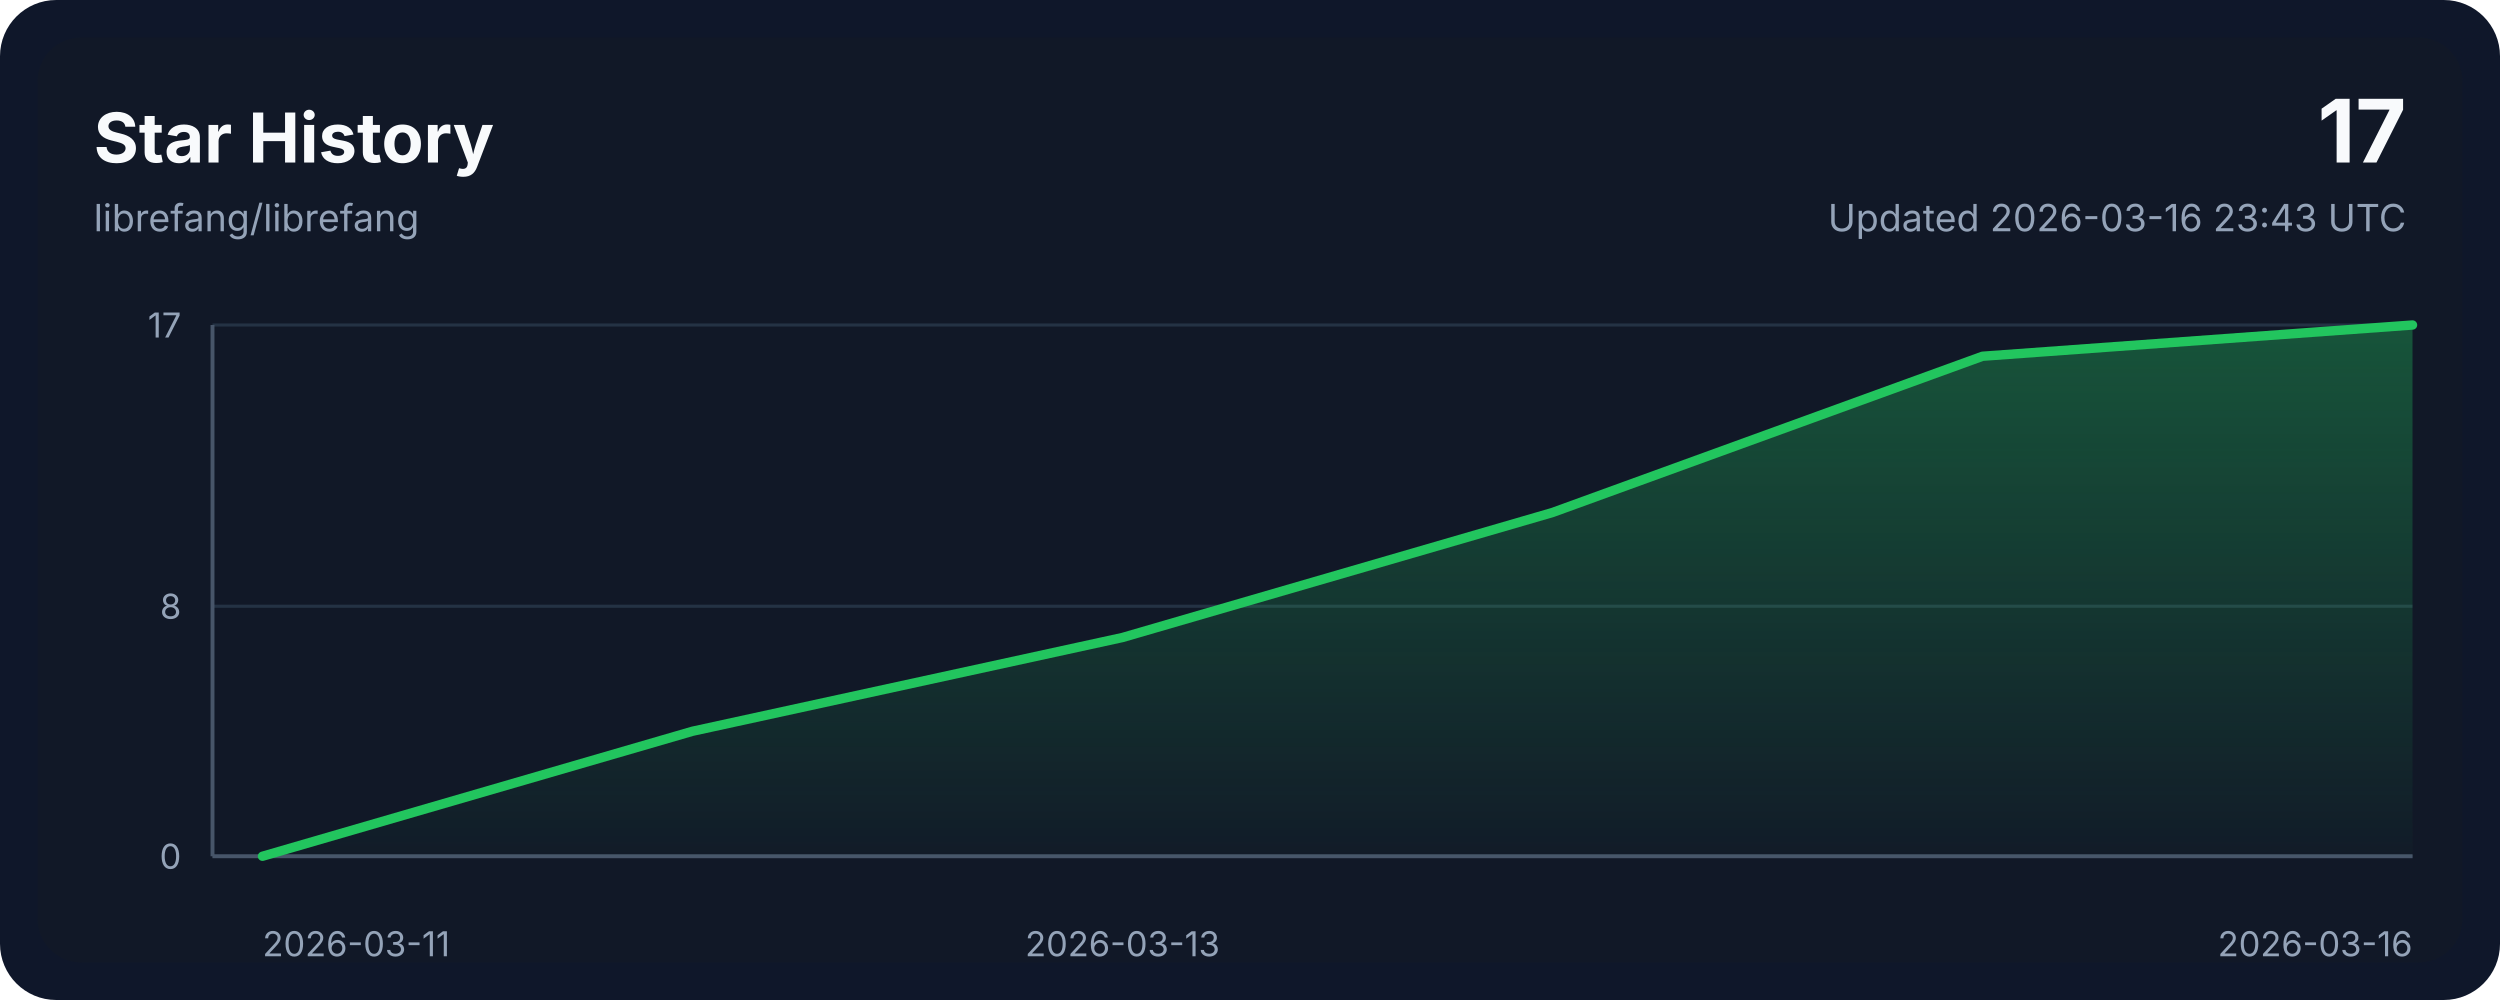
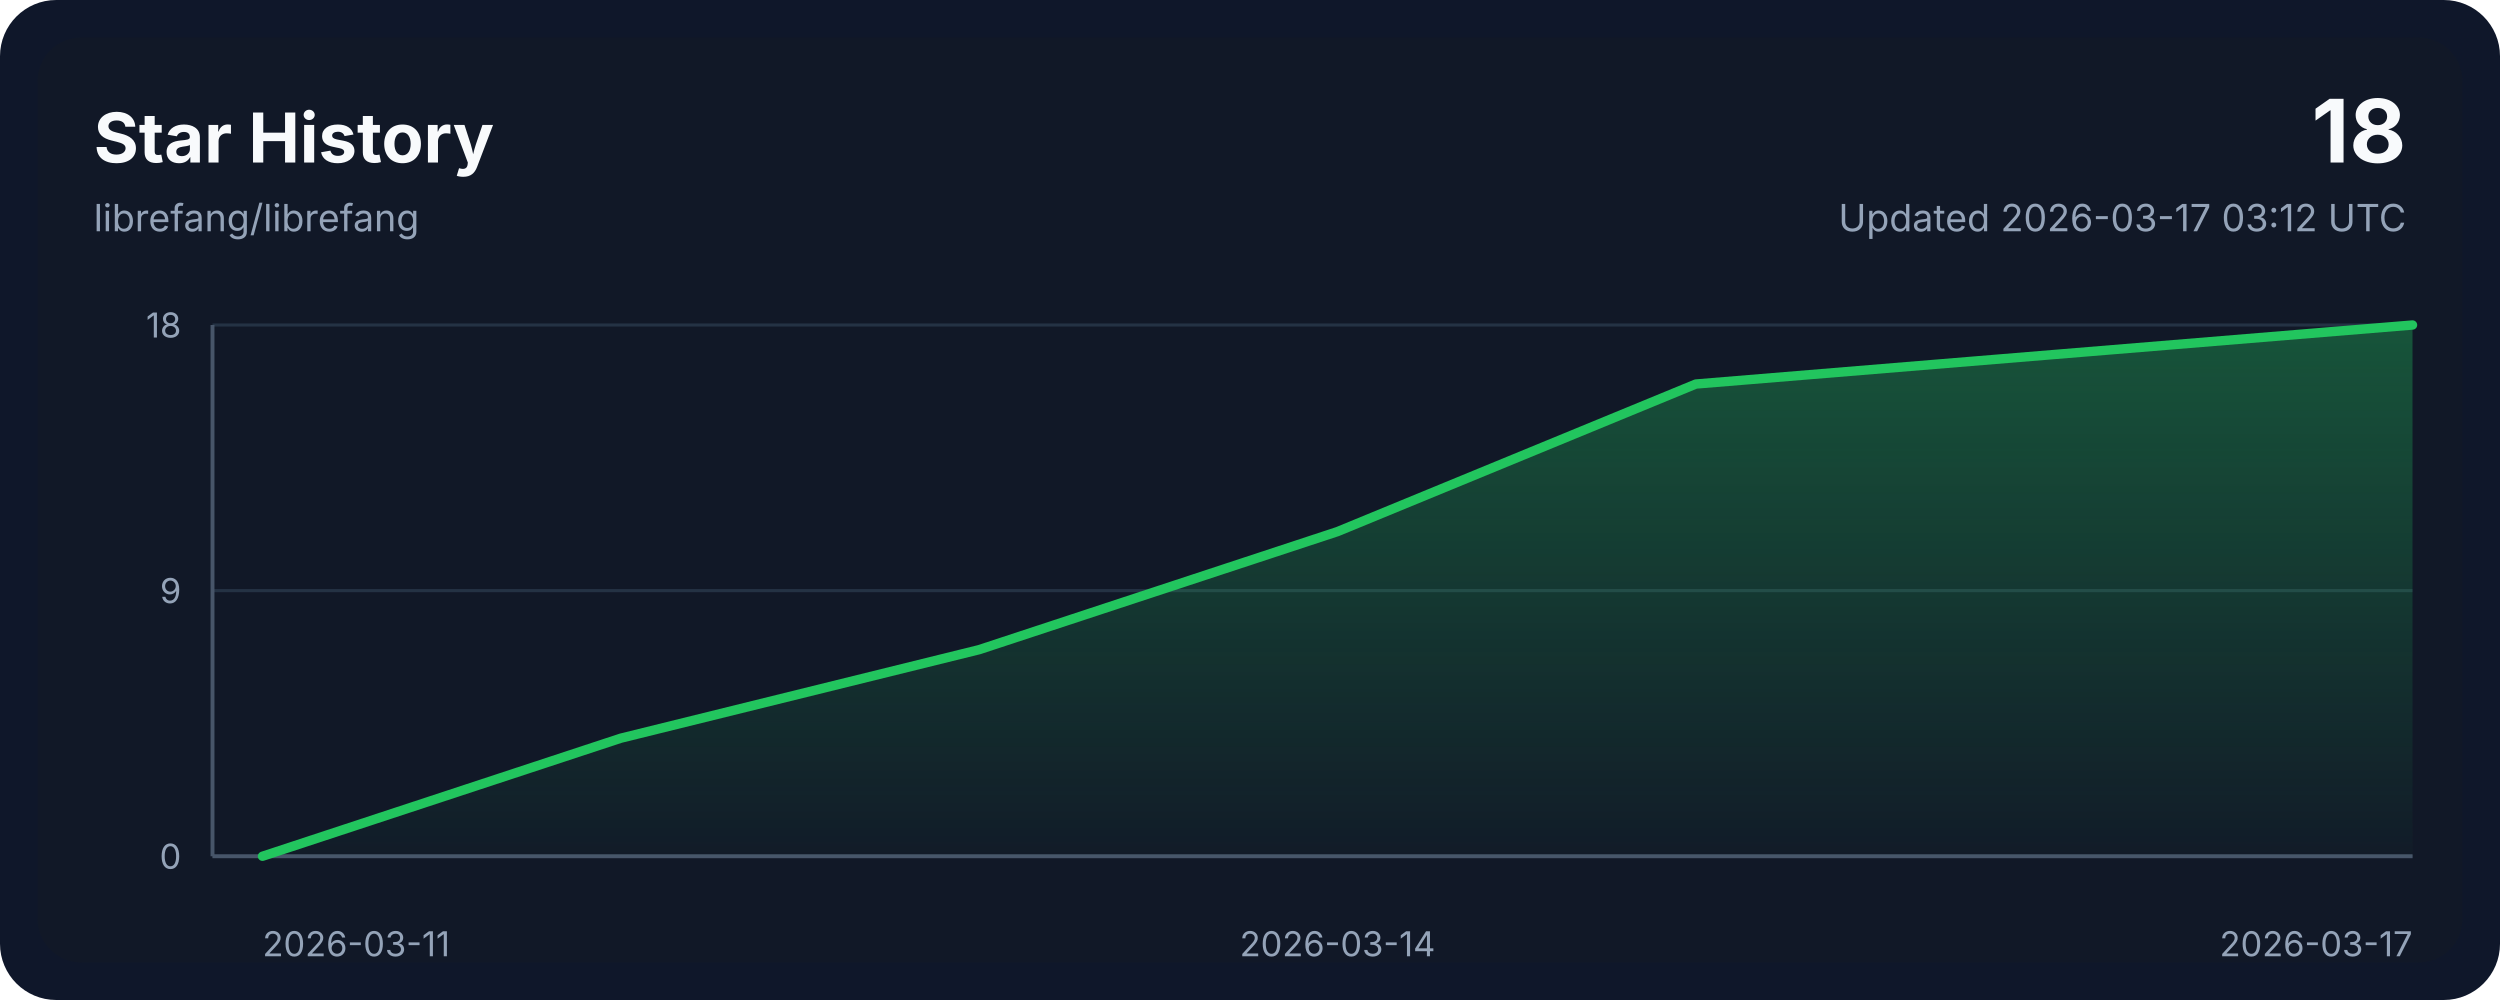
<svg xmlns="http://www.w3.org/2000/svg" width="800" height="320" viewBox="0 0 800 320" role="img" aria-labelledby="title desc">
  <style>
    .bg { fill: #0f172a; }
    .panel { fill: #111827; }
    .grid { stroke: #243244; stroke-width: 1; }
    .axis { stroke: #475569; stroke-width: 1.25; }
    .line { fill: none; stroke: #22c55e; stroke-width: 3; stroke-linecap: round; stroke-linejoin: round; }
    .area { fill: url(#areaGradient); }
    .title { font: 700 22px ui-sans-serif, system-ui, -apple-system, sans-serif; fill: #f8fafc; }
    .subtitle { font: 400 12px ui-sans-serif, system-ui, -apple-system, sans-serif; fill: #94a3b8; }
    .axis-label { font: 400 11px ui-sans-serif, system-ui, -apple-system, sans-serif; fill: #94a3b8; }
    .value { font: 700 28px ui-sans-serif, system-ui, -apple-system, sans-serif; fill: #f8fafc; }
  </style>
  <defs>
    <linearGradient id="areaGradient" x1="0" x2="0" y1="0" y2="1">
      <stop offset="0%" stop-color="#22c55e" stop-opacity="0.35" />
      <stop offset="100%" stop-color="#22c55e" stop-opacity="0.02" />
    </linearGradient>
  </defs>
  <rect width="800" height="320" rx="18" class="bg" />
  <rect x="12" y="12" width="776" height="296" rx="14" class="panel" />
  <text x="30" y="52" class="title">Star History</text>
  <text x="30" y="74" class="subtitle">librefang/librefang</text>
-   <text x="770" y="52" class="value" text-anchor="end">17</text>
-   <text x="770" y="74" class="subtitle" text-anchor="end">Updated 2026-03-16 23:43 UTC</text>
+   <text x="770" y="52" class="value" text-anchor="end">18</text>
+   <text x="770" y="74" class="subtitle" text-anchor="end">Updated 2026-03-17 03:12 UTC</text>
  <line x1="68" y1="274.00" x2="772" y2="274.00" class="grid" />
-   <line x1="68" y1="194.00" x2="772" y2="194.00" class="grid" />
+   <line x1="68" y1="189.00" x2="772" y2="189.00" class="grid" />
  <line x1="68" y1="104.00" x2="772" y2="104.00" class="grid" />
  <line x1="68" y1="274" x2="772" y2="274" class="axis" />
  <line x1="68" y1="104" x2="68" y2="274" class="axis" />
-   <path d="M 84,274 L 84.00,274.00 L 221.60,234.00 L 359.20,204.00 L 496.80,164.00 L 634.40,114.00 L 772.00,104.00 L 772,274 Z" class="area" />
-   <polyline points="84.00,274.00 221.60,234.00 359.20,204.00 496.80,164.00 634.40,114.00 772.00,104.00" class="line" />
+   <path d="M 84,274 L 84.00,274.00 L 198.67,236.22 L 313.33,207.89 L 428.00,170.11 L 542.67,122.89 L 657.33,113.44 L 772.00,104.00 L 772,274 Z" class="area" />
+   <polyline points="84.00,274.00 198.67,236.22 313.33,207.89 428.00,170.11 542.67,122.89 657.33,113.44 772.00,104.00" class="line" />
  <text x="84.00" y="306" class="axis-label" text-anchor="start">2026-03-11</text>
-   <text x="359.20" y="306" class="axis-label" text-anchor="middle">2026-03-13</text>
-   <text x="772.00" y="306" class="axis-label" text-anchor="end">2026-03-16</text>
+   <text x="428.00" y="306" class="axis-label" text-anchor="middle">2026-03-14</text>
+   <text x="772.00" y="306" class="axis-label" text-anchor="end">2026-03-17</text>
  <text x="58" y="278.00" class="axis-label" text-anchor="end">0</text>
-   <text x="58" y="198.00" class="axis-label" text-anchor="end">8</text>
-   <text x="58" y="108.00" class="axis-label" text-anchor="end">17</text>
+   <text x="58" y="193.00" class="axis-label" text-anchor="end">9</text>
+   <text x="58" y="108.00" class="axis-label" text-anchor="end">18</text>
</svg>
